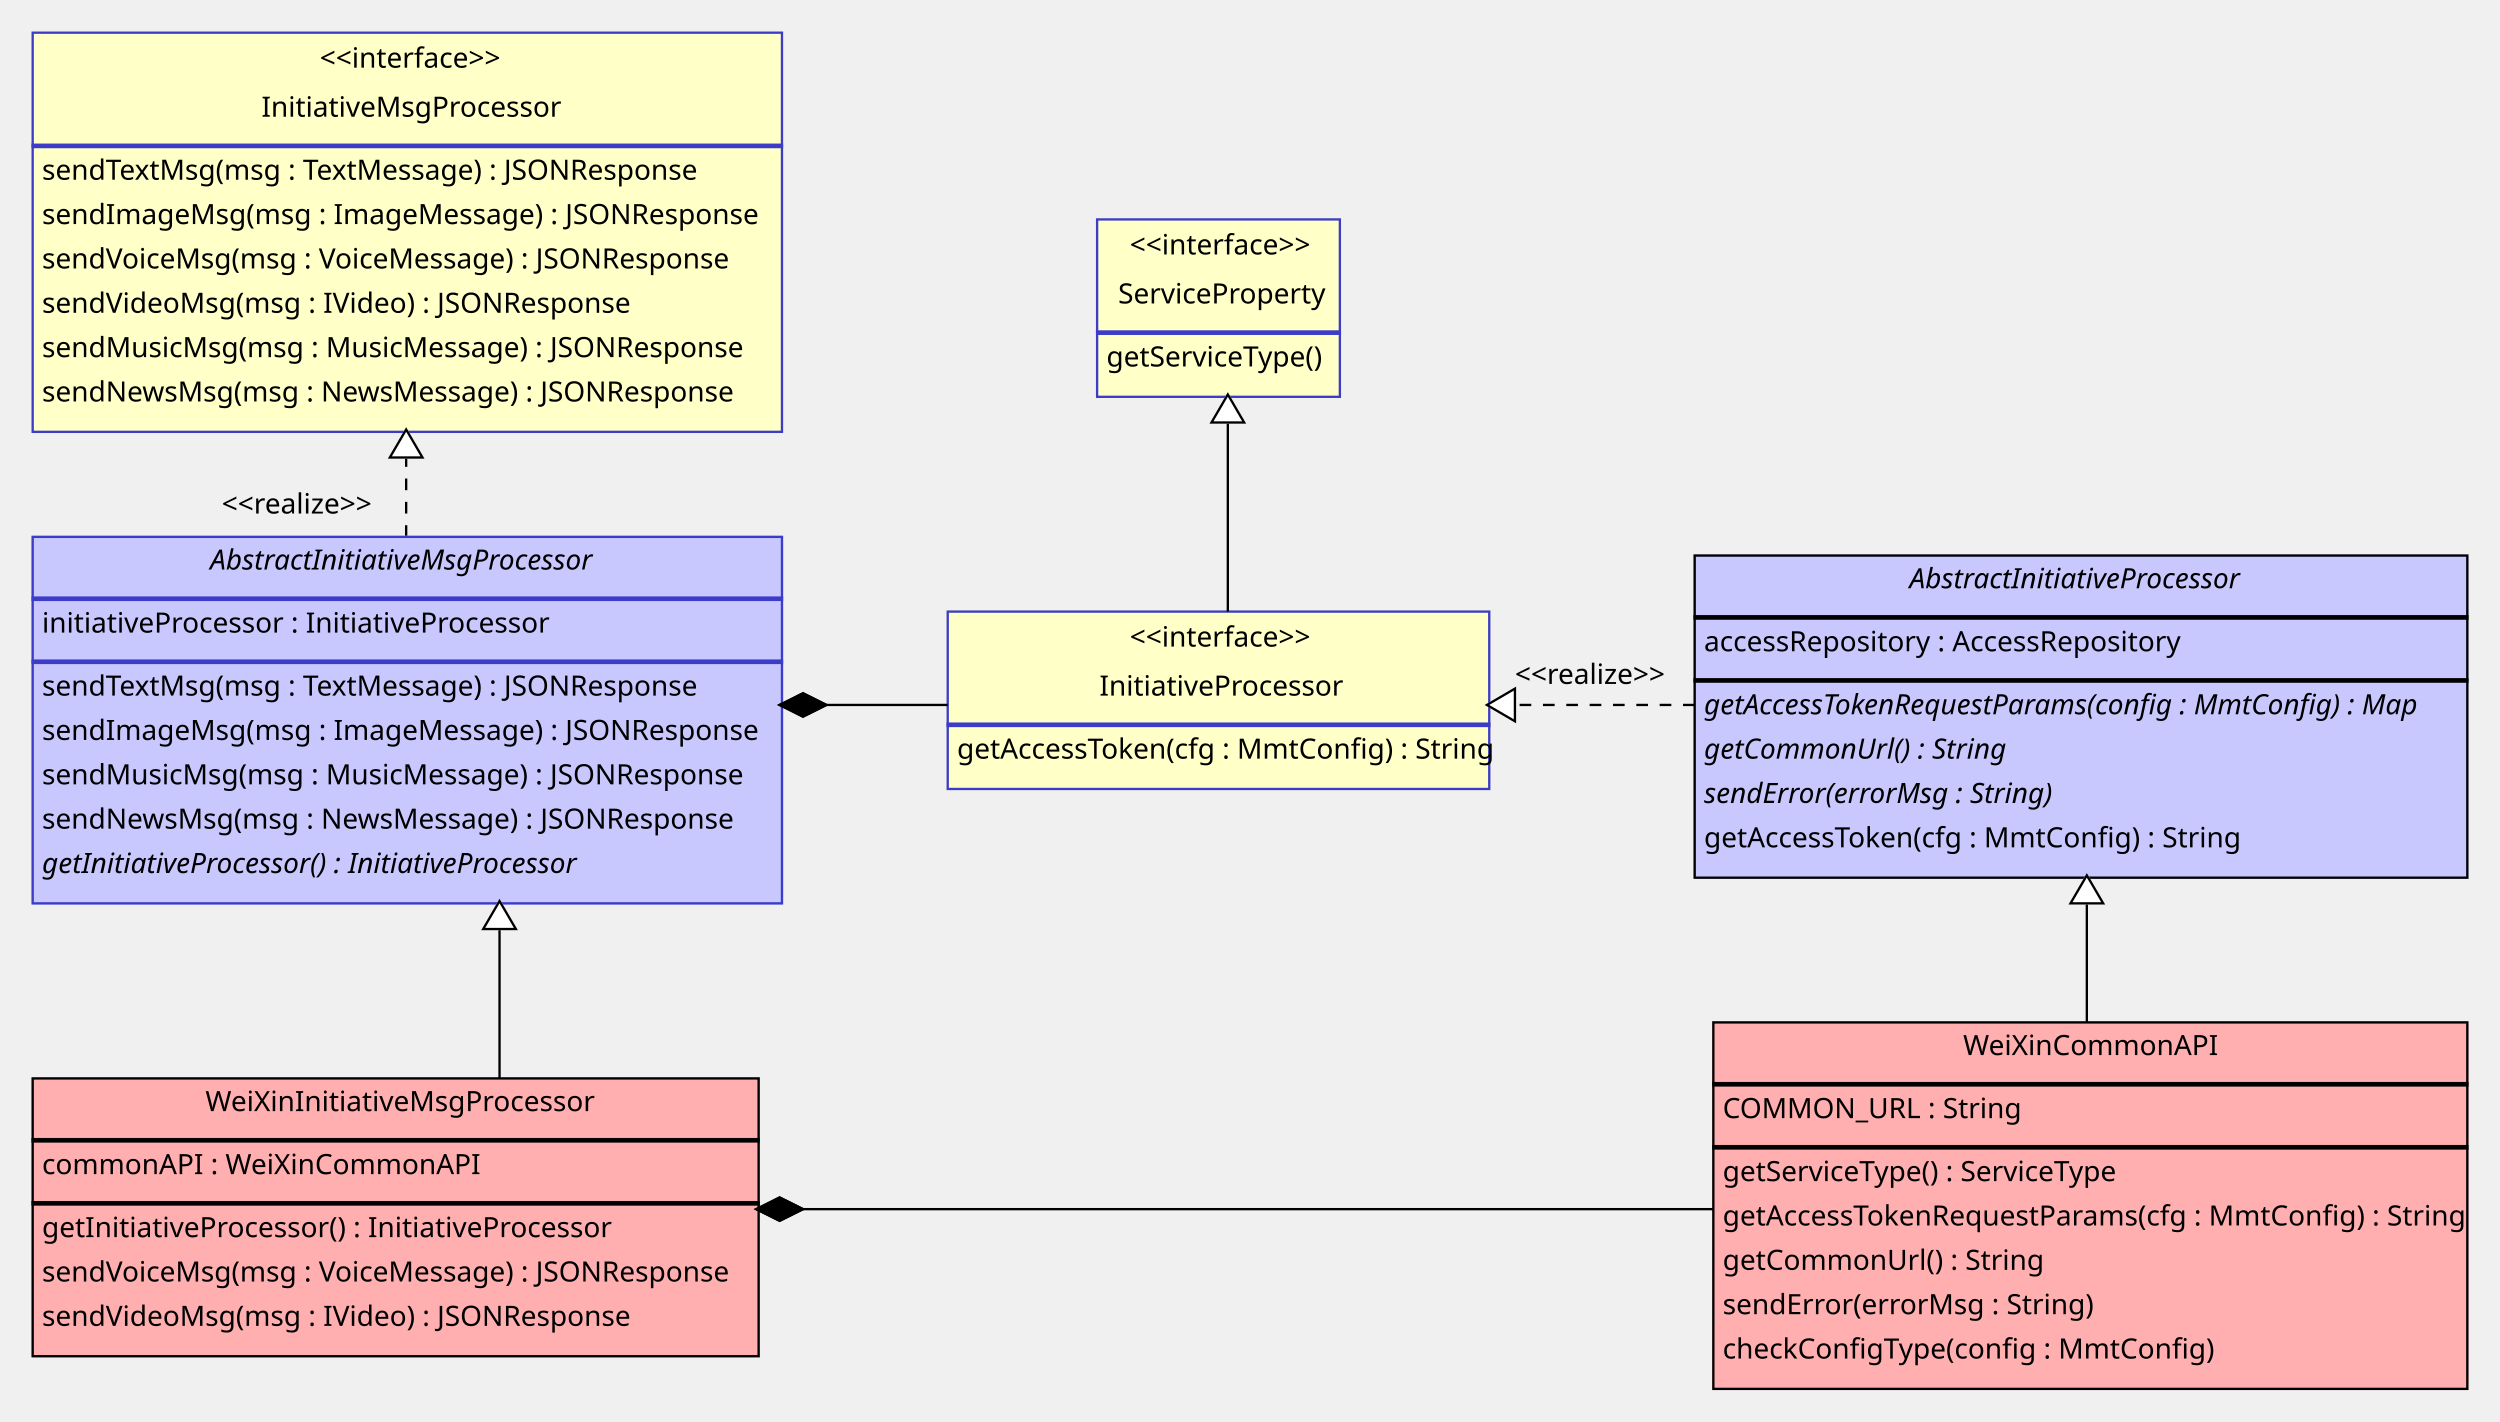
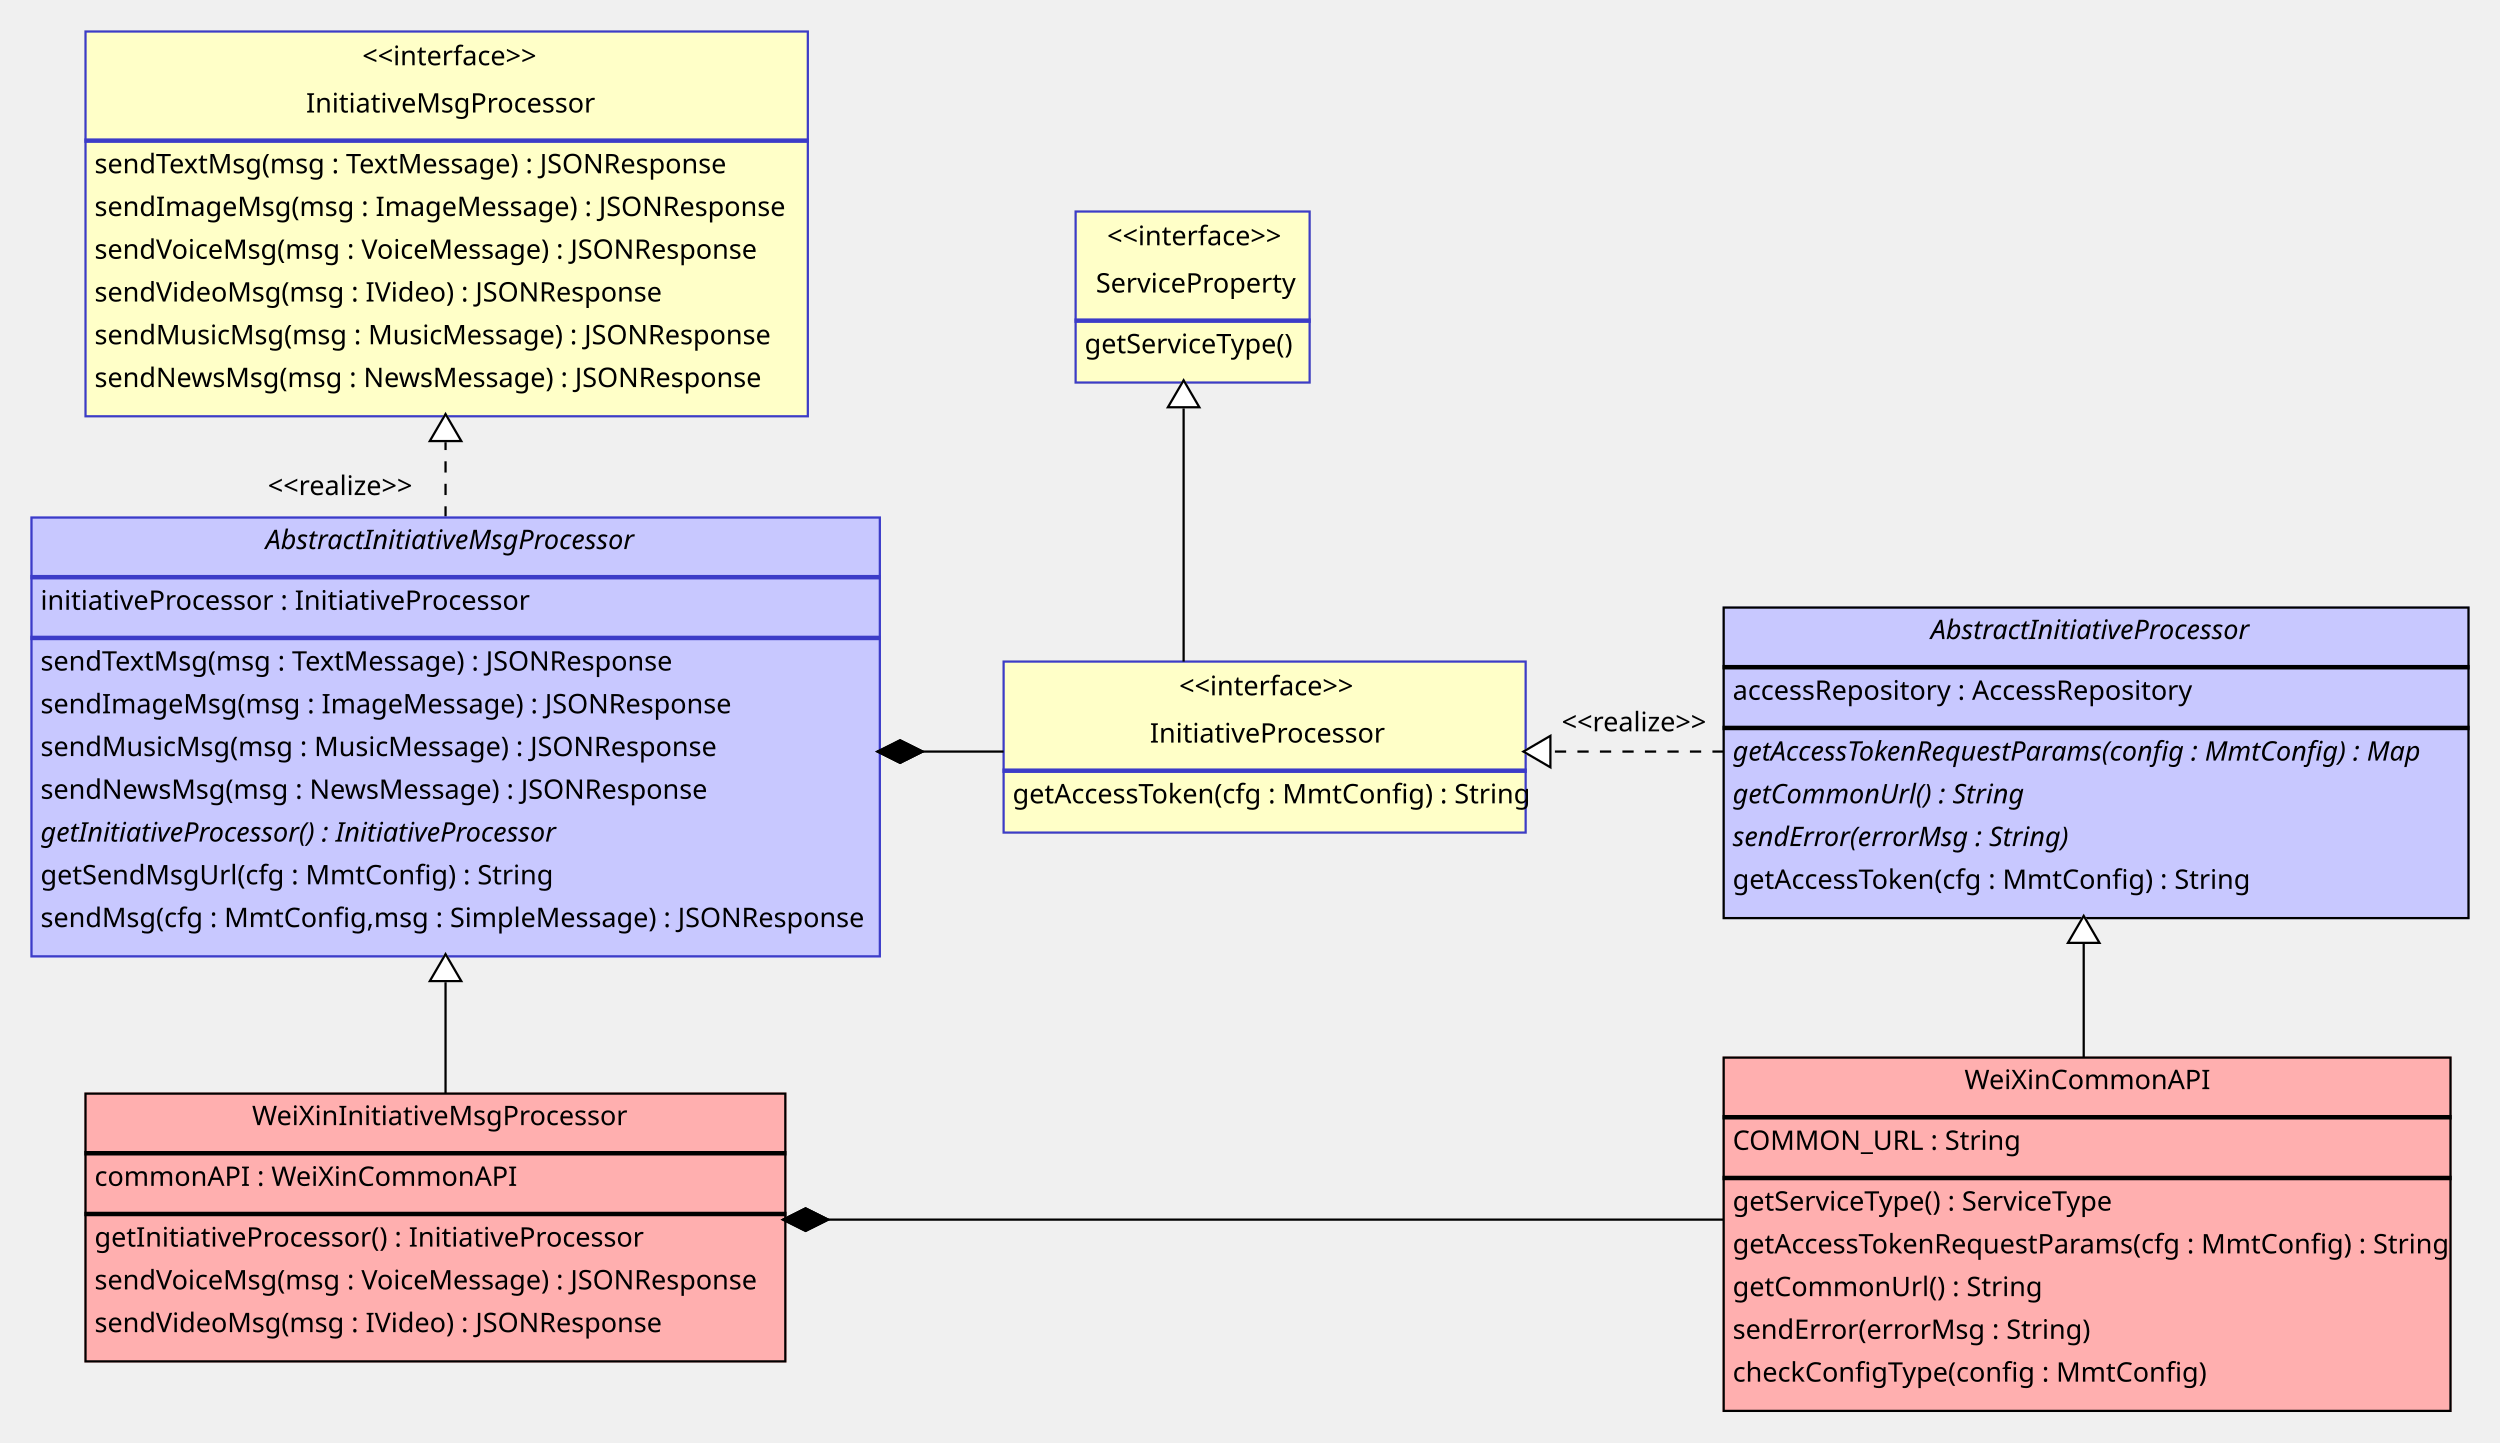
- <svg xmlns="http://www.w3.org/2000/svg" height="609" version="1.1" width="1071">
-   <rect fill="#ffffc8" height="76" stroke="#ffffc8" stroke-width="1" width="104" x="470" y="94" />
-   <rect fill="none" height="76" stroke="#3c3cc8" stroke-width="1" width="104" x="470" y="94" />
-   <text font-family="Dialog" font-size="12" x="479" y="130">
+ <svg xmlns="http://www.w3.org/2000/svg" height="641" version="1.1" width="1111">
+   <rect fill="#ffffc8" height="76" stroke="#ffffc8" stroke-width="1" width="104" x="478" y="94" />
+   <rect fill="none" height="76" stroke="#3c3cc8" stroke-width="1" width="104" x="478" y="94" />
+   <text font-family="Dialog" font-size="12" x="487" y="130">
ServiceProperty</text>
-   <text font-family="Dialog" font-size="12" x="484" y="109">
+   <text font-family="Dialog" font-size="12" x="492" y="109">
&lt;&lt;interface&gt;&gt;</text>
-   <rect fill="#3c3cc8" height="1" stroke="#3c3cc8" stroke-width="1" width="104" x="470" y="142" />
-   <text font-family="Dialog" font-size="12" x="474" y="157">
+   <rect fill="#3c3cc8" height="1" stroke="#3c3cc8" stroke-width="1" width="104" x="478" y="142" />
+   <text font-family="Dialog" font-size="12" x="482" y="157">
getServiceType()</text>
-   <rect fill="#ffffc8" height="76" stroke="#ffffc8" stroke-width="1" width="232" x="406" y="262" />
-   <rect fill="none" height="76" stroke="#3c3cc8" stroke-width="1" width="232" x="406" y="262" />
-   <text font-family="Dialog" font-size="12" x="471" y="298">
+   <rect fill="#ffffc8" height="76" stroke="#ffffc8" stroke-width="1" width="232" x="446" y="294" />
+   <rect fill="none" height="76" stroke="#3c3cc8" stroke-width="1" width="232" x="446" y="294" />
+   <text font-family="Dialog" font-size="12" x="511" y="330">
InitiativeProcessor</text>
-   <text font-family="Dialog" font-size="12" x="484" y="277">
+   <text font-family="Dialog" font-size="12" x="524" y="309">
&lt;&lt;interface&gt;&gt;</text>
-   <rect fill="#3c3cc8" height="1" stroke="#3c3cc8" stroke-width="1" width="232" x="406" y="310" />
-   <text font-family="Dialog" font-size="12" x="410" y="325">
+   <rect fill="#3c3cc8" height="1" stroke="#3c3cc8" stroke-width="1" width="232" x="446" y="342" />
+   <text font-family="Dialog" font-size="12" x="450" y="357">
getAccessToken(cfg : MmtConfig) : String</text>
-   <polyline fill="none" points="526,262 526,169" stroke="#000000" stroke-width="1" />
+   <polyline fill="none" points="526,294 526,169" stroke="#000000" stroke-width="1" />
  <polygon fill="#ffffff" points="526,169 533,181 519,181" stroke="#ffffff" stroke-width="1" />
  <polygon fill="none" points="526,169 533,181 519,181" stroke="#000000" stroke-width="1" />
-   <rect fill="#ffffc8" height="171" stroke="#ffffc8" stroke-width="1" width="321" x="14" y="14" />
-   <rect fill="none" height="171" stroke="#3c3cc8" stroke-width="1" width="321" x="14" y="14" />
-   <text font-family="Dialog" font-size="12" x="112" y="50">
+   <rect fill="#ffffc8" height="171" stroke="#ffffc8" stroke-width="1" width="321" x="38" y="14" />
+   <rect fill="none" height="171" stroke="#3c3cc8" stroke-width="1" width="321" x="38" y="14" />
+   <text font-family="Dialog" font-size="12" x="136" y="50">
InitiativeMsgProcessor</text>
-   <text font-family="Dialog" font-size="12" x="137" y="29">
+   <text font-family="Dialog" font-size="12" x="161" y="29">
&lt;&lt;interface&gt;&gt;</text>
-   <rect fill="#3c3cc8" height="1" stroke="#3c3cc8" stroke-width="1" width="321" x="14" y="62" />
-   <text font-family="Dialog" font-size="12" x="18" y="77">
+   <rect fill="#3c3cc8" height="1" stroke="#3c3cc8" stroke-width="1" width="321" x="38" y="62" />
+   <text font-family="Dialog" font-size="12" x="42" y="77">
sendTextMsg(msg : TextMessage) : JSONResponse</text>
-   <text font-family="Dialog" font-size="12" x="18" y="96">
+   <text font-family="Dialog" font-size="12" x="42" y="96">
sendImageMsg(msg : ImageMessage) : JSONResponse</text>
-   <text font-family="Dialog" font-size="12" x="18" y="115">
+   <text font-family="Dialog" font-size="12" x="42" y="115">
sendVoiceMsg(msg : VoiceMessage) : JSONResponse</text>
-   <text font-family="Dialog" font-size="12" x="18" y="134">
+   <text font-family="Dialog" font-size="12" x="42" y="134">
sendVideoMsg(msg : IVideo) : JSONResponse</text>
-   <text font-family="Dialog" font-size="12" x="18" y="153">
+   <text font-family="Dialog" font-size="12" x="42" y="153">
sendMusicMsg(msg : MusicMessage) : JSONResponse</text>
-   <text font-family="Dialog" font-size="12" x="18" y="172">
+   <text font-family="Dialog" font-size="12" x="42" y="172">
sendNewsMsg(msg : NewsMessage) : JSONResponse</text>
-   <rect fill="#c8c8ff" height="138" stroke="#c8c8ff" stroke-width="1" width="331" x="726" y="238" />
-   <rect fill="none" height="138" stroke="#000000" stroke-width="1" width="331" x="726" y="238" />
-   <text font-family="Dialog" font-size="12" font-style="italic" x="818" y="252">
+   <rect fill="#c8c8ff" height="138" stroke="#c8c8ff" stroke-width="1" width="331" x="766" y="270" />
+   <rect fill="none" height="138" stroke="#000000" stroke-width="1" width="331" x="766" y="270" />
+   <text font-family="Dialog" font-size="12" font-style="italic" x="858" y="284">
AbstractInitiativeProcessor</text>
-   <rect fill="#000000" height="1" stroke="#000000" stroke-width="1" width="331" x="726" y="264" />
-   <text font-family="Dialog" font-size="12" x="730" y="279">
+   <rect fill="#000000" height="1" stroke="#000000" stroke-width="1" width="331" x="766" y="296" />
+   <text font-family="Dialog" font-size="12" x="770" y="311">
accessRepository : AccessRepository</text>
-   <rect fill="#000000" height="1" stroke="#000000" stroke-width="1" width="331" x="726" y="291" />
-   <text font-family="Dialog" font-size="12" font-style="italic" x="730" y="306">
+   <rect fill="#000000" height="1" stroke="#000000" stroke-width="1" width="331" x="766" y="323" />
+   <text font-family="Dialog" font-size="12" font-style="italic" x="770" y="338">
getAccessTokenRequestParams(config : MmtConfig) : Map</text>
-   <text font-family="Dialog" font-size="12" font-style="italic" x="730" y="325">
+   <text font-family="Dialog" font-size="12" font-style="italic" x="770" y="357">
getCommonUrl() : String</text>
-   <text font-family="Dialog" font-size="12" font-style="italic" x="730" y="344">
+   <text font-family="Dialog" font-size="12" font-style="italic" x="770" y="376">
sendError(errorMsg : String)</text>
-   <text font-family="Dialog" font-size="12" x="730" y="363">
+   <text font-family="Dialog" font-size="12" x="770" y="395">
getAccessToken(cfg : MmtConfig) : String</text>
-   <line fill="#000000" stroke="#000000" stroke-width="1" x1="726" x2="721" y1="302" y2="302" />
-   <line fill="#000000" stroke="#000000" stroke-width="1" x1="716" x2="711" y1="302" y2="302" />
-   <line fill="#000000" stroke="#000000" stroke-width="1" x1="706" x2="701" y1="302" y2="302" />
-   <line fill="#000000" stroke="#000000" stroke-width="1" x1="696" x2="691" y1="302" y2="302" />
-   <line fill="#000000" stroke="#000000" stroke-width="1" x1="686" x2="681" y1="302" y2="302" />
-   <line fill="#000000" stroke="#000000" stroke-width="1" x1="676" x2="671" y1="302" y2="302" />
-   <line fill="#000000" stroke="#000000" stroke-width="1" x1="666" x2="661" y1="302" y2="302" />
-   <line fill="#000000" stroke="#000000" stroke-width="1" x1="656" x2="651" y1="302" y2="302" />
-   <line fill="#000000" stroke="#000000" stroke-width="1" x1="646" x2="641" y1="302" y2="302" />
-   <polygon fill="#ffffff" points="637,302 649,295 649,309" stroke="#ffffff" stroke-width="1" />
-   <polygon fill="none" points="637,302 649,295 649,309" stroke="#000000" stroke-width="1" />
-   <text font-family="Dialog" font-size="12" x="649" y="293">
+   <line fill="#000000" stroke="#000000" stroke-width="1" x1="766" x2="761" y1="334" y2="334" />
+   <line fill="#000000" stroke="#000000" stroke-width="1" x1="756" x2="751" y1="334" y2="334" />
+   <line fill="#000000" stroke="#000000" stroke-width="1" x1="746" x2="741" y1="334" y2="334" />
+   <line fill="#000000" stroke="#000000" stroke-width="1" x1="736" x2="731" y1="334" y2="334" />
+   <line fill="#000000" stroke="#000000" stroke-width="1" x1="726" x2="721" y1="334" y2="334" />
+   <line fill="#000000" stroke="#000000" stroke-width="1" x1="716" x2="711" y1="334" y2="334" />
+   <line fill="#000000" stroke="#000000" stroke-width="1" x1="706" x2="701" y1="334" y2="334" />
+   <line fill="#000000" stroke="#000000" stroke-width="1" x1="696" x2="691" y1="334" y2="334" />
+   <line fill="#000000" stroke="#000000" stroke-width="1" x1="686" x2="681" y1="334" y2="334" />
+   <polygon fill="#ffffff" points="677,334 689,327 689,341" stroke="#ffffff" stroke-width="1" />
+   <polygon fill="none" points="677,334 689,327 689,341" stroke="#000000" stroke-width="1" />
+   <text font-family="Dialog" font-size="12" x="694" y="325">
&lt;&lt;realize&gt;&gt;</text>
-   <rect fill="#ffafaf" height="157" stroke="#ffafaf" stroke-width="1" width="323" x="734" y="438" />
-   <rect fill="none" height="157" stroke="#000000" stroke-width="1" width="323" x="734" y="438" />
-   <text font-family="Dialog" font-size="12" x="841" y="452">
+   <rect fill="#ffafaf" height="157" stroke="#ffafaf" stroke-width="1" width="323" x="766" y="470" />
+   <rect fill="none" height="157" stroke="#000000" stroke-width="1" width="323" x="766" y="470" />
+   <text font-family="Dialog" font-size="12" x="873" y="484">
WeiXinCommonAPI</text>
-   <rect fill="#000000" height="1" stroke="#000000" stroke-width="1" width="323" x="734" y="464" />
-   <text font-family="Dialog" font-size="12" x="738" y="479">
+   <rect fill="#000000" height="1" stroke="#000000" stroke-width="1" width="323" x="766" y="496" />
+   <text font-family="Dialog" font-size="12" x="770" y="511">
COMMON_URL : String</text>
-   <rect fill="#000000" height="1" stroke="#000000" stroke-width="1" width="323" x="734" y="491" />
-   <text font-family="Dialog" font-size="12" x="738" y="506">
+   <rect fill="#000000" height="1" stroke="#000000" stroke-width="1" width="323" x="766" y="523" />
+   <text font-family="Dialog" font-size="12" x="770" y="538">
getServiceType() : ServiceType</text>
-   <text font-family="Dialog" font-size="12" x="738" y="525">
+   <text font-family="Dialog" font-size="12" x="770" y="557">
getAccessTokenRequestParams(cfg : MmtConfig) : String</text>
-   <text font-family="Dialog" font-size="12" x="738" y="544">
+   <text font-family="Dialog" font-size="12" x="770" y="576">
getCommonUrl() : String</text>
-   <text font-family="Dialog" font-size="12" x="738" y="563">
+   <text font-family="Dialog" font-size="12" x="770" y="595">
sendError(errorMsg : String)</text>
-   <text font-family="Dialog" font-size="12" x="738" y="582">
+   <text font-family="Dialog" font-size="12" x="770" y="614">
checkConfigType(config : MmtConfig)</text>
-   <polyline fill="none" points="894,438 894,375" stroke="#000000" stroke-width="1" />
-   <polygon fill="#ffffff" points="894,375 901,387 887,387" stroke="#ffffff" stroke-width="1" />
-   <polygon fill="none" points="894,375 901,387 887,387" stroke="#000000" stroke-width="1" />
-   <line fill="#000000" stroke="#000000" stroke-width="1" x1="174" x2="174" y1="230" y2="225" />
-   <line fill="#000000" stroke="#000000" stroke-width="1" x1="174" x2="174" y1="220" y2="215" />
-   <line fill="#000000" stroke="#000000" stroke-width="1" x1="174" x2="174" y1="210" y2="205" />
-   <line fill="#000000" stroke="#000000" stroke-width="1" x1="174" x2="174" y1="200" y2="195" />
-   <line fill="#000000" stroke="#000000" stroke-width="1" x1="174" x2="174" y1="190" y2="185" />
-   <polygon fill="#ffffff" points="174,184 181,196 167,196" stroke="#ffffff" stroke-width="1" />
-   <polygon fill="none" points="174,184 181,196 167,196" stroke="#000000" stroke-width="1" />
-   <text font-family="Dialog" font-size="12" x="95" y="220">
+   <polyline fill="none" points="926,470 926,407" stroke="#000000" stroke-width="1" />
+   <polygon fill="#ffffff" points="926,407 933,419 919,419" stroke="#ffffff" stroke-width="1" />
+   <polygon fill="none" points="926,407 933,419 919,419" stroke="#000000" stroke-width="1" />
+   <line fill="#000000" stroke="#000000" stroke-width="1" x1="198" x2="198" y1="230" y2="225" />
+   <line fill="#000000" stroke="#000000" stroke-width="1" x1="198" x2="198" y1="220" y2="215" />
+   <line fill="#000000" stroke="#000000" stroke-width="1" x1="198" x2="198" y1="210" y2="205" />
+   <line fill="#000000" stroke="#000000" stroke-width="1" x1="198" x2="198" y1="200" y2="195" />
+   <line fill="#000000" stroke="#000000" stroke-width="1" x1="198" x2="198" y1="190" y2="185" />
+   <polygon fill="#ffffff" points="198,184 205,196 191,196" stroke="#ffffff" stroke-width="1" />
+   <polygon fill="none" points="198,184 205,196 191,196" stroke="#000000" stroke-width="1" />
+   <text font-family="Dialog" font-size="12" x="119" y="220">
&lt;&lt;realize&gt;&gt;</text>
-   <rect fill="#c8c8ff" height="157" stroke="#c8c8ff" stroke-width="1" width="321" x="14" y="230" />
-   <rect fill="none" height="157" stroke="#3c3cc8" stroke-width="1" width="321" x="14" y="230" />
-   <text font-family="Dialog" font-size="12" font-style="italic" x="90" y="244">
+   <rect fill="#c8c8ff" height="195" stroke="#c8c8ff" stroke-width="1" width="377" x="14" y="230" />
+   <rect fill="none" height="195" stroke="#3c3cc8" stroke-width="1" width="377" x="14" y="230" />
+   <text font-family="Dialog" font-size="12" font-style="italic" x="118" y="244">
AbstractInitiativeMsgProcessor</text>
-   <rect fill="#3c3cc8" height="1" stroke="#3c3cc8" stroke-width="1" width="321" x="14" y="256" />
+   <rect fill="#3c3cc8" height="1" stroke="#3c3cc8" stroke-width="1" width="377" x="14" y="256" />
  <text font-family="Dialog" font-size="12" x="18" y="271">
initiativeProcessor : InitiativeProcessor</text>
-   <rect fill="#3c3cc8" height="1" stroke="#3c3cc8" stroke-width="1" width="321" x="14" y="283" />
+   <rect fill="#3c3cc8" height="1" stroke="#3c3cc8" stroke-width="1" width="377" x="14" y="283" />
  <text font-family="Dialog" font-size="12" x="18" y="298">
sendTextMsg(msg : TextMessage) : JSONResponse</text>
  <text font-family="Dialog" font-size="12" x="18" y="317">
sendImageMsg(msg : ImageMessage) : JSONResponse</text>
  <text font-family="Dialog" font-size="12" x="18" y="336">
sendMusicMsg(msg : MusicMessage) : JSONResponse</text>
  <text font-family="Dialog" font-size="12" x="18" y="355">
sendNewsMsg(msg : NewsMessage) : JSONResponse</text>
  <text font-family="Dialog" font-size="12" font-style="italic" x="18" y="374">
getInitiativeProcessor() : InitiativeProcessor</text>
-   <polyline fill="none" points="334,302 406,302" stroke="#000000" stroke-width="1" />
-   <polygon fill="#000000" points="334,302 344,297 354,302 344,307" stroke="#000000" stroke-width="1" />
-   <polygon fill="none" points="334,302 344,297 354,302 344,307" stroke="#000000" stroke-width="1" />
-   <rect fill="#ffafaf" height="119" stroke="#ffafaf" stroke-width="1" width="311" x="14" y="462" />
-   <rect fill="none" height="119" stroke="#000000" stroke-width="1" width="311" x="14" y="462" />
-   <text font-family="Dialog" font-size="12" x="88" y="476">
+   <text font-family="Dialog" font-size="12" x="18" y="393">
+ getSendMsgUrl(cfg : MmtConfig) : String</text>
+   <text font-family="Dialog" font-size="12" x="18" y="412">
+ sendMsg(cfg : MmtConfig,msg : SimpleMessage) : JSONResponse</text>
+   <polyline fill="none" points="390,334 446,334" stroke="#000000" stroke-width="1" />
+   <polygon fill="#000000" points="390,334 400,329 410,334 400,339" stroke="#000000" stroke-width="1" />
+   <polygon fill="none" points="390,334 400,329 410,334 400,339" stroke="#000000" stroke-width="1" />
+   <rect fill="#ffafaf" height="119" stroke="#ffafaf" stroke-width="1" width="311" x="38" y="486" />
+   <rect fill="none" height="119" stroke="#000000" stroke-width="1" width="311" x="38" y="486" />
+   <text font-family="Dialog" font-size="12" x="112" y="500">
WeiXinInitiativeMsgProcessor</text>
-   <rect fill="#000000" height="1" stroke="#000000" stroke-width="1" width="311" x="14" y="488" />
-   <text font-family="Dialog" font-size="12" x="18" y="503">
+   <rect fill="#000000" height="1" stroke="#000000" stroke-width="1" width="311" x="38" y="512" />
+   <text font-family="Dialog" font-size="12" x="42" y="527">
commonAPI : WeiXinCommonAPI</text>
-   <rect fill="#000000" height="1" stroke="#000000" stroke-width="1" width="311" x="14" y="515" />
-   <text font-family="Dialog" font-size="12" x="18" y="530">
+   <rect fill="#000000" height="1" stroke="#000000" stroke-width="1" width="311" x="38" y="539" />
+   <text font-family="Dialog" font-size="12" x="42" y="554">
getInitiativeProcessor() : InitiativeProcessor</text>
-   <text font-family="Dialog" font-size="12" x="18" y="549">
+   <text font-family="Dialog" font-size="12" x="42" y="573">
sendVoiceMsg(msg : VoiceMessage) : JSONResponse</text>
-   <text font-family="Dialog" font-size="12" x="18" y="568">
+   <text font-family="Dialog" font-size="12" x="42" y="592">
sendVideoMsg(msg : IVideo) : JSONResponse</text>
-   <polyline fill="none" points="324,518 734,518" stroke="#000000" stroke-width="1" />
-   <polygon fill="#000000" points="324,518 334,513 344,518 334,523" stroke="#000000" stroke-width="1" />
-   <polygon fill="none" points="324,518 334,513 344,518 334,523" stroke="#000000" stroke-width="1" />
-   <polyline fill="none" points="214,462 214,386" stroke="#000000" stroke-width="1" />
-   <polygon fill="#ffffff" points="214,386 221,398 207,398" stroke="#ffffff" stroke-width="1" />
-   <polygon fill="none" points="214,386 221,398 207,398" stroke="#000000" stroke-width="1" />
+   <polyline fill="none" points="348,542 766,542" stroke="#000000" stroke-width="1" />
+   <polygon fill="#000000" points="348,542 358,537 368,542 358,547" stroke="#000000" stroke-width="1" />
+   <polygon fill="none" points="348,542 358,537 368,542 358,547" stroke="#000000" stroke-width="1" />
+   <polyline fill="none" points="198,486 198,424" stroke="#000000" stroke-width="1" />
+   <polygon fill="#ffffff" points="198,424 205,436 191,436" stroke="#ffffff" stroke-width="1" />
+   <polygon fill="none" points="198,424 205,436 191,436" stroke="#000000" stroke-width="1" />
</svg>
